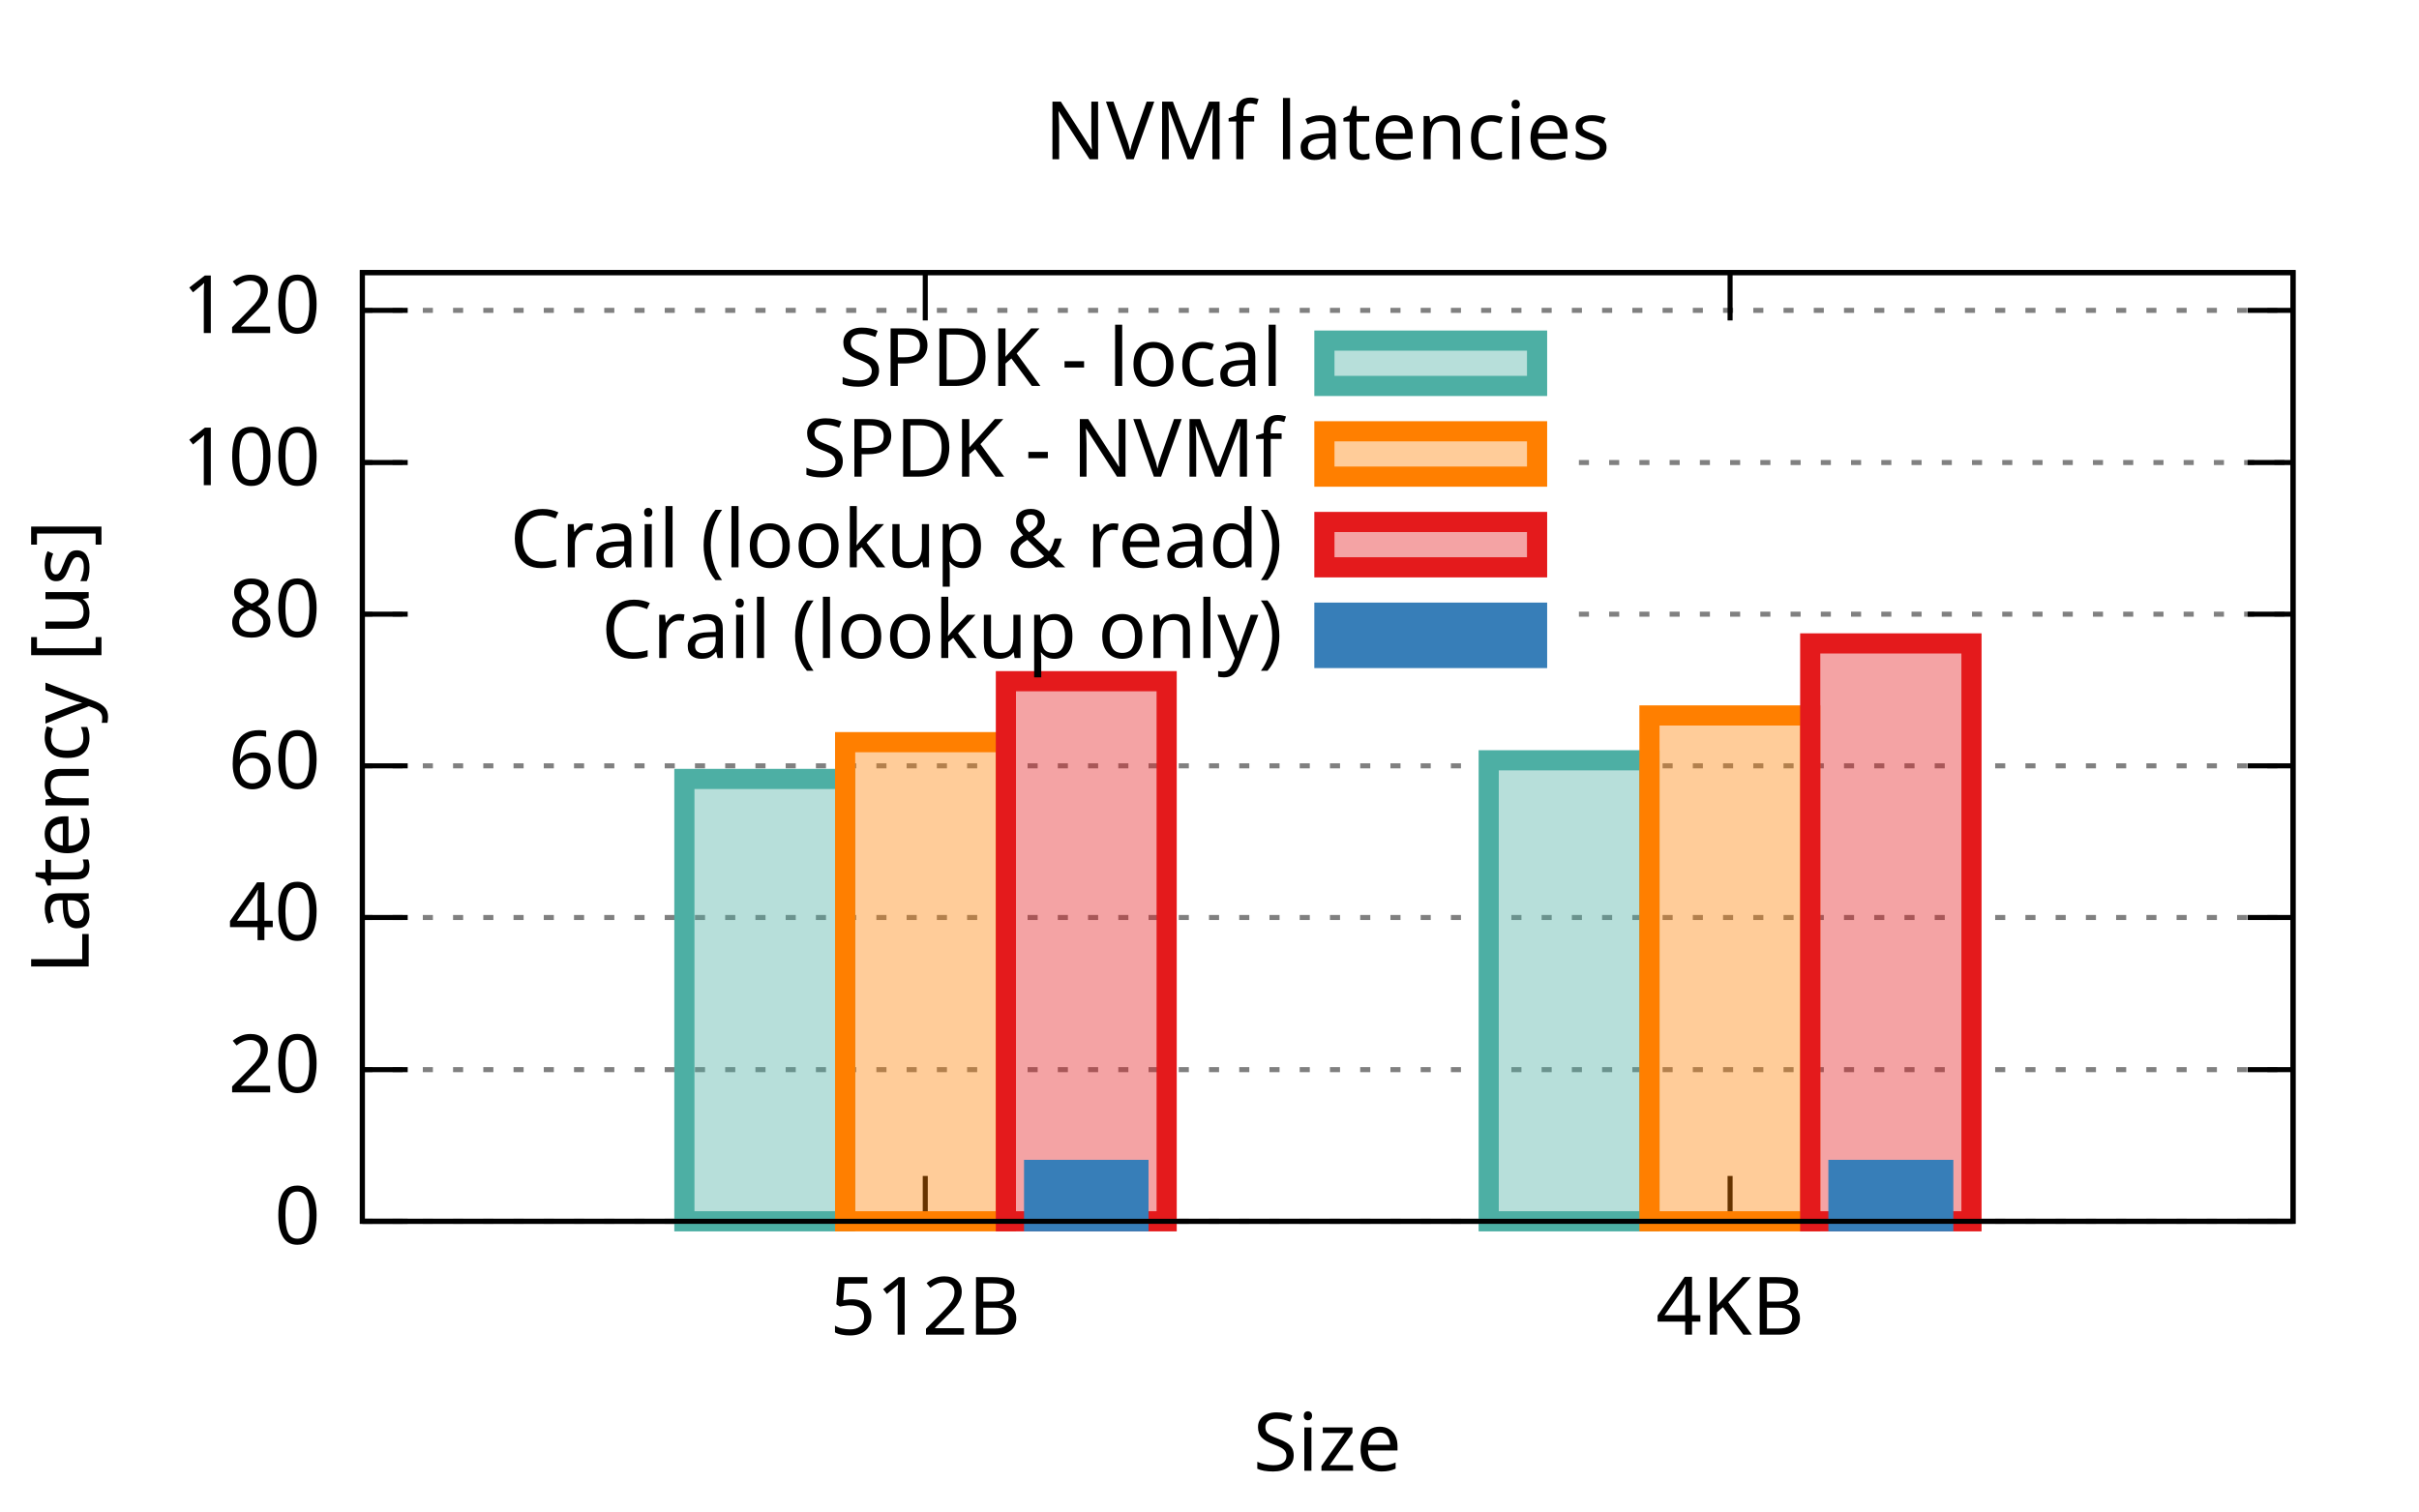
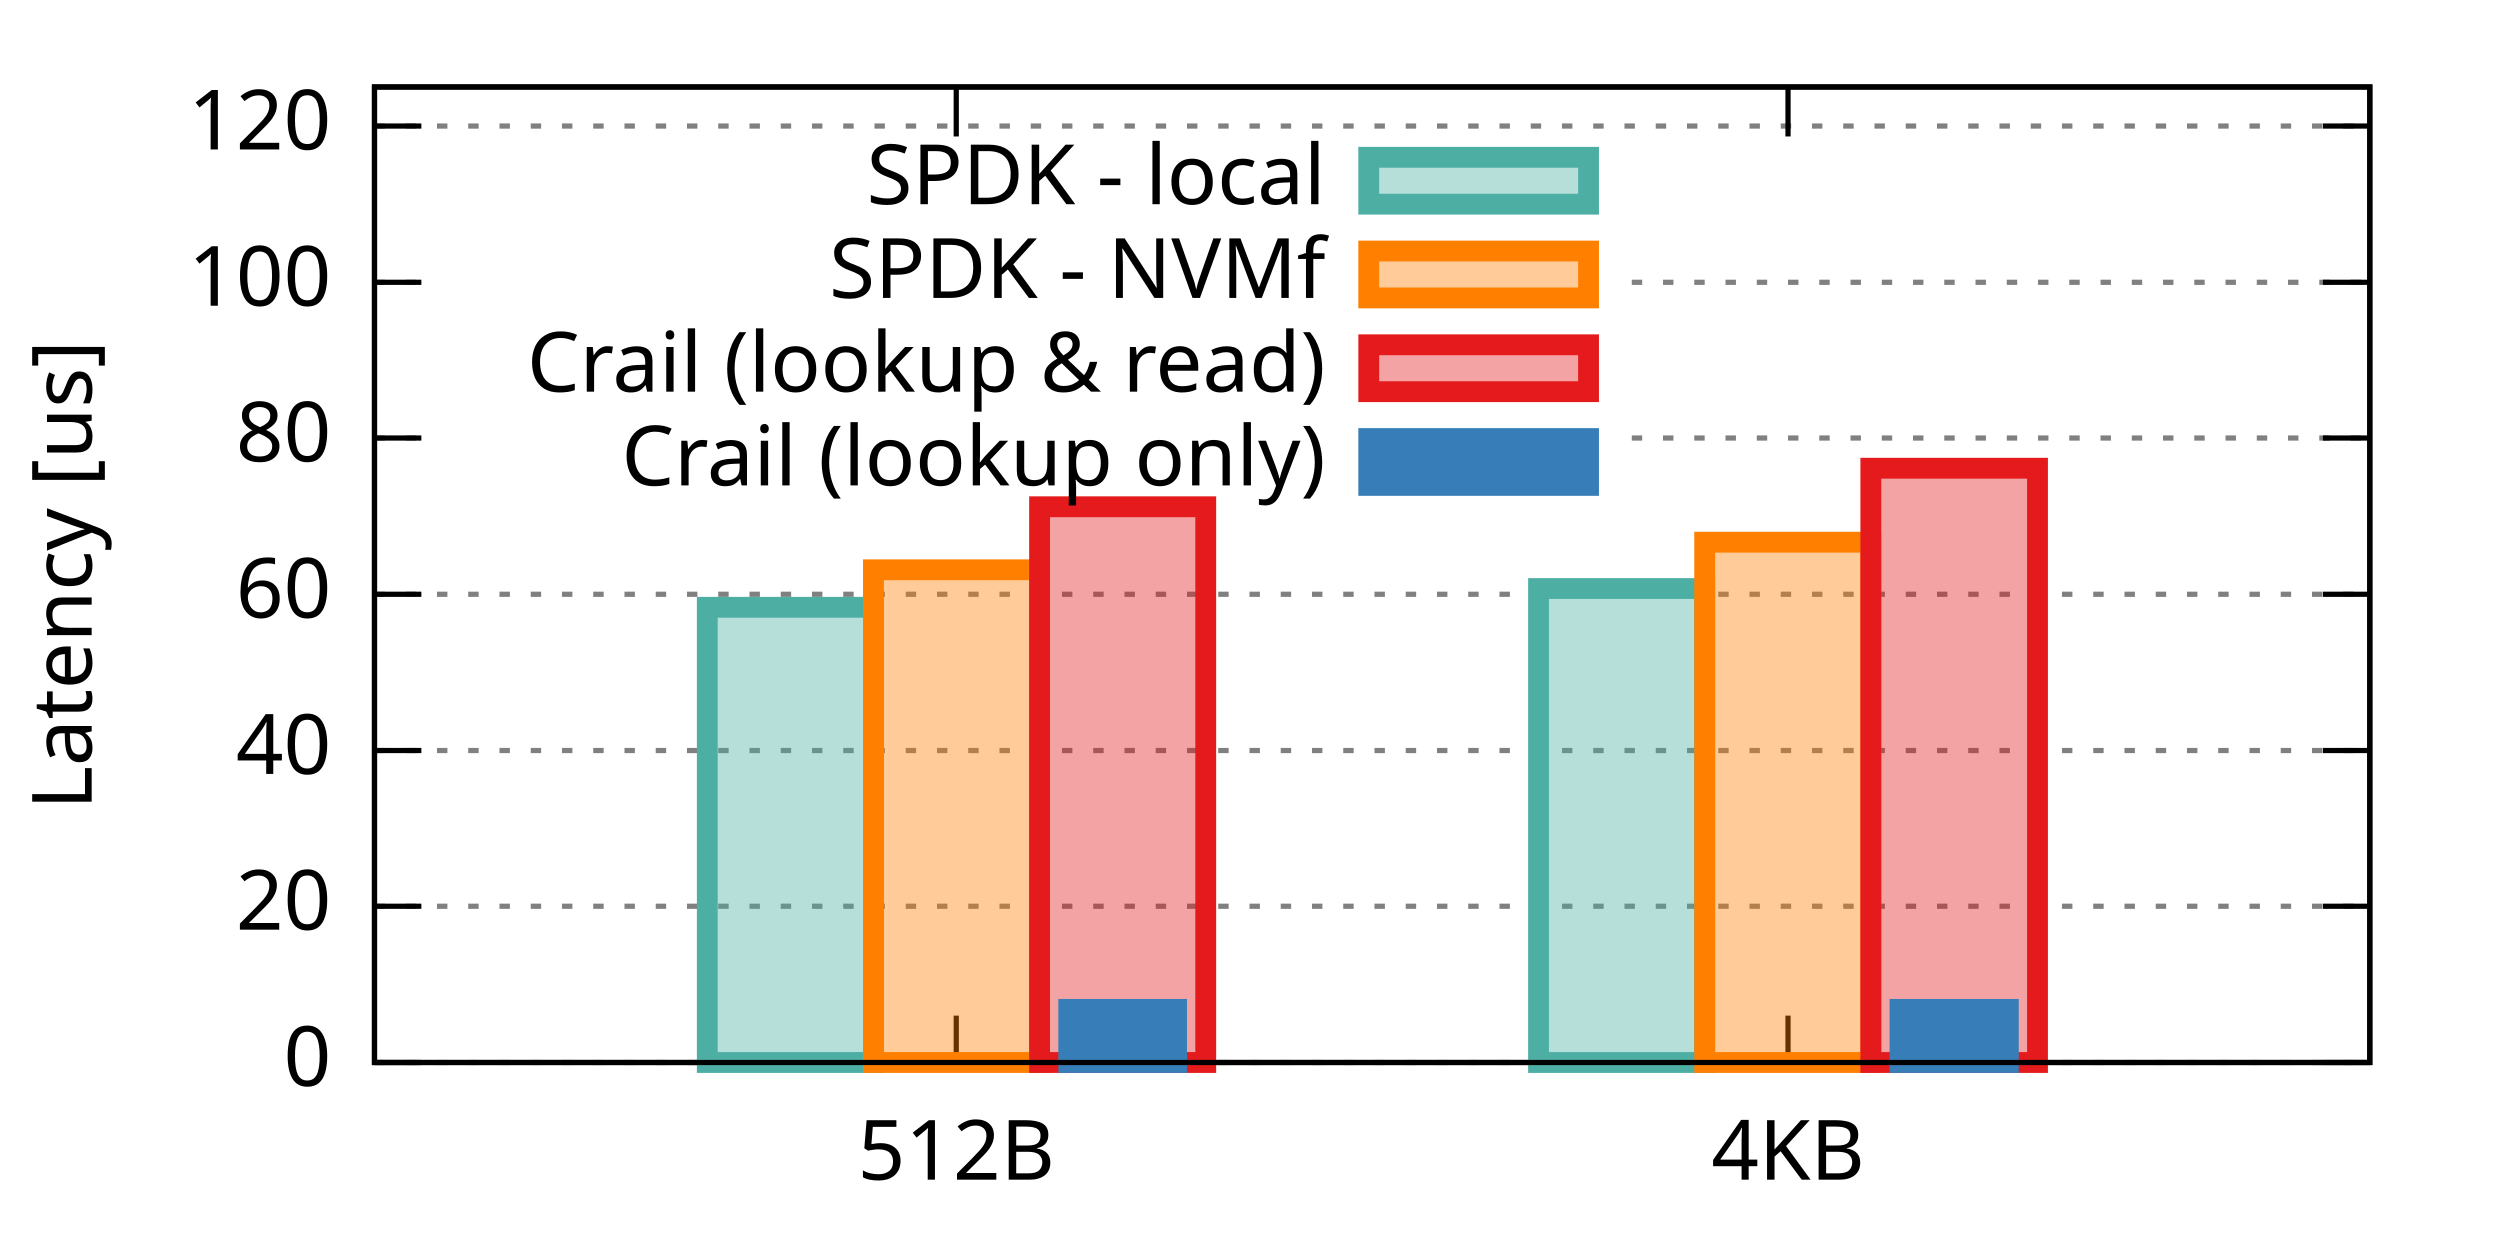
- <svg xmlns="http://www.w3.org/2000/svg" xmlns:xlink="http://www.w3.org/1999/xlink" width="480" height="300" viewBox="0 0 480 300">
+ <svg xmlns="http://www.w3.org/2000/svg" xmlns:xlink="http://www.w3.org/1999/xlink" width="480" height="240" viewBox="0 0 480 240">
  <g id="gnuplot_canvas">
-     <rect x="0" y="0" width="480" height="300" fill="none" />
+     <rect x="0" y="0" width="480" height="240" fill="none" />
    <defs>
      <circle id="gpDot" r="0.5" stroke-width="0.5" />
      <path id="gpPt0" stroke-width="0.222" stroke="currentColor" d="M-1,0 h2 M0,-1 v2" />
      <path id="gpPt1" stroke-width="0.222" stroke="currentColor" d="M-1,-1 L1,1 M1,-1 L-1,1" />
      <path id="gpPt2" stroke-width="0.222" stroke="currentColor" d="M-1,0 L1,0 M0,-1 L0,1 M-1,-1 L1,1 M-1,1 L1,-1" />
      <rect id="gpPt3" stroke-width="0.222" stroke="currentColor" x="-1" y="-1" width="2" height="2" />
      <rect id="gpPt4" stroke-width="0.222" stroke="currentColor" fill="currentColor" x="-1" y="-1" width="2" height="2" />
      <circle id="gpPt5" stroke-width="0.222" stroke="currentColor" cx="0" cy="0" r="1" />
      <use xlink:href="#gpPt5" id="gpPt6" fill="currentColor" stroke="none" />
      <path id="gpPt7" stroke-width="0.222" stroke="currentColor" d="M0,-1.33 L-1.33,0.67 L1.33,0.67 z" />
      <use xlink:href="#gpPt7" id="gpPt8" fill="currentColor" stroke="none" />
      <use xlink:href="#gpPt7" id="gpPt9" stroke="currentColor" transform="rotate(180)" />
      <use xlink:href="#gpPt9" id="gpPt10" fill="currentColor" stroke="none" />
      <use xlink:href="#gpPt3" id="gpPt11" stroke="currentColor" transform="rotate(45)" />
      <use xlink:href="#gpPt11" id="gpPt12" fill="currentColor" stroke="none" />
    </defs>
    <g style="fill:none; color:white; stroke:currentColor; stroke-width:1.00; stroke-linecap:butt; stroke-linejoin:miter">
</g>
    <g style="fill:none; color:black; stroke:currentColor; stroke-width:1.00; stroke-linecap:butt; stroke-linejoin:miter">
</g>
    <g style="fill:none; color:gray; stroke:currentColor; stroke-width:1.00; stroke-linecap:butt; stroke-linejoin:miter">
-       <path stroke="gray" stroke-dasharray=" 2,4" class="gridline" d="M71.9,242.4 L455.0,242.4  h0.01" />
+       <path stroke="gray" stroke-dasharray=" 2,4" class="gridline" d="M71.9,204.0 L455.0,204.0  h0.01" />
    </g>
    <g style="fill:none; color:black; stroke:currentColor; stroke-width:1.00; stroke-linecap:butt; stroke-linejoin:miter">
-       <path stroke="black" d="M71.9,242.4 L80.9,242.4 M455.0,242.4 L446.0,242.4  h0.01" />
-       <g transform="translate(63.6,246.9)" style="stroke:none; fill:black; font-family:Times-Roman; font-size:12.00pt; text-anchor:end">
+       <path stroke="black" d="M71.9,204.0 L80.9,204.0 M455.0,204.0 L446.0,204.0  h0.01" />
+       <g transform="translate(63.6,208.5)" style="stroke:none; fill:black; font-family:Times-Roman; font-size:12.00pt; text-anchor:end">
        <text> 0</text>
      </g>
    </g>
    <g style="fill:none; color:gray; stroke:currentColor; stroke-width:1.00; stroke-linecap:butt; stroke-linejoin:miter">
-       <path stroke="gray" stroke-dasharray=" 2,4" class="gridline" d="M71.9,212.3 L455.0,212.3  h0.01" />
+       <path stroke="gray" stroke-dasharray=" 2,4" class="gridline" d="M71.9,174.0 L455.0,174.0  h0.01" />
    </g>
    <g style="fill:none; color:black; stroke:currentColor; stroke-width:1.00; stroke-linecap:butt; stroke-linejoin:miter">
-       <path stroke="black" d="M71.9,212.3 L80.9,212.3 M455.0,212.3 L446.0,212.3  h0.01" />
-       <g transform="translate(63.6,216.8)" style="stroke:none; fill:black; font-family:Times-Roman; font-size:12.00pt; text-anchor:end">
+       <path stroke="black" d="M71.9,174.0 L80.9,174.0 M455.0,174.0 L446.0,174.0  h0.01" />
+       <g transform="translate(63.6,178.5)" style="stroke:none; fill:black; font-family:Times-Roman; font-size:12.00pt; text-anchor:end">
        <text> 20</text>
      </g>
    </g>
    <g style="fill:none; color:gray; stroke:currentColor; stroke-width:1.00; stroke-linecap:butt; stroke-linejoin:miter">
-       <path stroke="gray" stroke-dasharray=" 2,4" class="gridline" d="M71.9,182.1 L455.0,182.1  h0.01" />
+       <path stroke="gray" stroke-dasharray=" 2,4" class="gridline" d="M71.9,144.1 L455.0,144.1  h0.01" />
    </g>
    <g style="fill:none; color:black; stroke:currentColor; stroke-width:1.00; stroke-linecap:butt; stroke-linejoin:miter">
-       <path stroke="black" d="M71.9,182.1 L80.9,182.1 M455.0,182.1 L446.0,182.1  h0.01" />
-       <g transform="translate(63.6,186.6)" style="stroke:none; fill:black; font-family:Times-Roman; font-size:12.00pt; text-anchor:end">
+       <path stroke="black" d="M71.9,144.1 L80.9,144.1 M455.0,144.1 L446.0,144.1  h0.01" />
+       <g transform="translate(63.6,148.6)" style="stroke:none; fill:black; font-family:Times-Roman; font-size:12.00pt; text-anchor:end">
        <text> 40</text>
      </g>
    </g>
    <g style="fill:none; color:gray; stroke:currentColor; stroke-width:1.00; stroke-linecap:butt; stroke-linejoin:miter">
-       <path stroke="gray" stroke-dasharray=" 2,4" class="gridline" d="M71.9,152.0 L455.0,152.0  h0.01" />
+       <path stroke="gray" stroke-dasharray=" 2,4" class="gridline" d="M71.9,114.1 L455.0,114.1  h0.01" />
    </g>
    <g style="fill:none; color:black; stroke:currentColor; stroke-width:1.00; stroke-linecap:butt; stroke-linejoin:miter">
-       <path stroke="black" d="M71.9,152.0 L80.9,152.0 M455.0,152.0 L446.0,152.0  h0.01" />
-       <g transform="translate(63.6,156.5)" style="stroke:none; fill:black; font-family:Times-Roman; font-size:12.00pt; text-anchor:end">
+       <path stroke="black" d="M71.9,114.1 L80.9,114.1 M455.0,114.1 L446.0,114.1  h0.01" />
+       <g transform="translate(63.6,118.6)" style="stroke:none; fill:black; font-family:Times-Roman; font-size:12.00pt; text-anchor:end">
        <text> 60</text>
      </g>
    </g>
    <g style="fill:none; color:gray; stroke:currentColor; stroke-width:1.00; stroke-linecap:butt; stroke-linejoin:miter">
-       <path stroke="gray" stroke-dasharray=" 2,4" class="gridline" d="M71.9,121.9 L80.2,121.9 M313.3,121.9 L455.0,121.9  h0.01" />
+       <path stroke="gray" stroke-dasharray=" 2,4" class="gridline" d="M71.9,84.1 L80.2,84.1 M313.3,84.1 L455.0,84.1  h0.01" />
    </g>
    <g style="fill:none; color:black; stroke:currentColor; stroke-width:1.00; stroke-linecap:butt; stroke-linejoin:miter">
-       <path stroke="black" d="M71.9,121.9 L80.9,121.9 M455.0,121.9 L446.0,121.9  h0.01" />
-       <g transform="translate(63.6,126.4)" style="stroke:none; fill:black; font-family:Times-Roman; font-size:12.00pt; text-anchor:end">
+       <path stroke="black" d="M71.9,84.1 L80.9,84.1 M455.0,84.1 L446.0,84.1  h0.01" />
+       <g transform="translate(63.6,88.6)" style="stroke:none; fill:black; font-family:Times-Roman; font-size:12.00pt; text-anchor:end">
        <text> 80</text>
      </g>
    </g>
    <g style="fill:none; color:gray; stroke:currentColor; stroke-width:1.00; stroke-linecap:butt; stroke-linejoin:miter">
-       <path stroke="gray" stroke-dasharray=" 2,4" class="gridline" d="M71.9,91.8 L80.2,91.8 M313.3,91.8 L455.0,91.8  h0.01" />
+       <path stroke="gray" stroke-dasharray=" 2,4" class="gridline" d="M71.9,54.2 L80.2,54.2 M313.3,54.2 L455.0,54.2  h0.01" />
    </g>
    <g style="fill:none; color:black; stroke:currentColor; stroke-width:1.00; stroke-linecap:butt; stroke-linejoin:miter">
-       <path stroke="black" d="M71.9,91.8 L80.9,91.8 M455.0,91.8 L446.0,91.8  h0.01" />
-       <g transform="translate(63.6,96.3)" style="stroke:none; fill:black; font-family:Times-Roman; font-size:12.00pt; text-anchor:end">
+       <path stroke="black" d="M71.9,54.2 L80.9,54.2 M455.0,54.2 L446.0,54.2  h0.01" />
+       <g transform="translate(63.6,58.7)" style="stroke:none; fill:black; font-family:Times-Roman; font-size:12.00pt; text-anchor:end">
        <text> 100</text>
      </g>
    </g>
    <g style="fill:none; color:gray; stroke:currentColor; stroke-width:1.00; stroke-linecap:butt; stroke-linejoin:miter">
-       <path stroke="gray" stroke-dasharray=" 2,4" class="gridline" d="M71.9,61.6 L455.0,61.6  h0.01" />
+       <path stroke="gray" stroke-dasharray=" 2,4" class="gridline" d="M71.9,24.2 L455.0,24.2  h0.01" />
    </g>
    <g style="fill:none; color:black; stroke:currentColor; stroke-width:1.00; stroke-linecap:butt; stroke-linejoin:miter">
-       <path stroke="black" d="M71.9,61.6 L80.9,61.6 M455.0,61.6 L446.0,61.6  h0.01" />
-       <g transform="translate(63.6,66.1)" style="stroke:none; fill:black; font-family:Times-Roman; font-size:12.00pt; text-anchor:end">
+       <path stroke="black" d="M71.9,24.2 L80.9,24.2 M455.0,24.2 L446.0,24.2  h0.01" />
+       <g transform="translate(63.6,28.7)" style="stroke:none; fill:black; font-family:Times-Roman; font-size:12.00pt; text-anchor:end">
        <text> 120</text>
      </g>
-       <path stroke="black" d="M183.6,242.4 L183.6,233.4 M183.6,54.1 L183.6,63.1  h0.01" />
-       <g transform="translate(183.6,264.9)" style="stroke:none; fill:black; font-family:Times-Roman; font-size:12.00pt; text-anchor:middle">
+       <path stroke="black" d="M183.6,204.0 L183.6,195.0 M183.6,16.7 L183.6,25.7  h0.01" />
+       <g transform="translate(183.6,226.5)" style="stroke:none; fill:black; font-family:Times-Roman; font-size:12.00pt; text-anchor:middle">
        <text>512B</text>
      </g>
-       <path stroke="black" d="M343.3,242.4 L343.3,233.4 M343.3,54.1 L343.3,63.1  h0.01" />
-       <g transform="translate(343.3,264.9)" style="stroke:none; fill:black; font-family:Times-Roman; font-size:12.00pt; text-anchor:middle">
+       <path stroke="black" d="M343.3,204.0 L343.3,195.0 M343.3,16.7 L343.3,25.7  h0.01" />
+       <g transform="translate(343.3,226.5)" style="stroke:none; fill:black; font-family:Times-Roman; font-size:12.00pt; text-anchor:middle">
        <text>4KB</text>
      </g>
-       <path stroke="black" d="M71.9,54.1 L71.9,242.4 L455.0,242.4 L455.0,54.1 L71.9,54.1 Z  h0.01" />
-       <g transform="translate(17.6,148.3) rotate(270)" style="stroke:none; fill:black; font-family:Times-Roman; font-size:12.00pt; text-anchor:middle">
+       <path stroke="black" d="M71.9,16.7 L71.9,204.0 L455.0,204.0 L455.0,16.7 L71.9,16.7 Z  h0.01" />
+       <g transform="translate(17.6,110.4) rotate(270)" style="stroke:none; fill:black; font-family:Times-Roman; font-size:12.00pt; text-anchor:middle">
        <text>Latency [us]</text>
-       </g>
-       <g transform="translate(263.4,291.9)" style="stroke:none; fill:black; font-family:Times-Roman; font-size:12.00pt; text-anchor:middle">
-         <text>Size</text>
-       </g>
-       <g transform="translate(263.4,31.6)" style="stroke:none; fill:black; font-family:Times-Roman; font-size:12.00pt; text-anchor:middle">
-         <text>NVMf latencies</text>
      </g>
    </g>
    <g id="gnuplot_plot_1">
      <g style="fill:none; color:white; stroke:black; stroke-width:4.00; stroke-linecap:butt; stroke-linejoin:miter">
</g>
      <g style="fill:none; color:red; stroke:currentColor; stroke-width:4.00; stroke-linecap:butt; stroke-linejoin:miter">
-         <g transform="translate(254.5,76.6)" style="stroke:none; fill:black; font-family:Times-Roman; font-size:12.00pt; text-anchor:end">
+         <g transform="translate(254.5,39.2)" style="stroke:none; fill:black; font-family:Times-Roman; font-size:12.00pt; text-anchor:end">
          <text>SPDK - local</text>
        </g>
        <g style="stroke:none; shape-rendering:crispEdges">
-           <polygon fill="rgb( 77, 175, 164)" fill-opacity="0.4" points="262.8,76.6 305.0,76.6 305.0,67.6 262.8,67.6 " />
+           <polygon fill="rgb( 77, 175, 164)" fill-opacity="0.4" points="262.8,39.2 305.0,39.2 305.0,30.2 262.8,30.2 " />
        </g>
-         <path stroke="rgb( 77, 175, 164)" d="M262.8,76.6 L305.0,76.6 L305.0,67.6 L262.8,67.6 L262.8,76.6 Z  h0.01" />
+         <path stroke="rgb( 77, 175, 164)" d="M262.8,39.2 L305.0,39.2 L305.0,30.2 L262.8,30.2 L262.8,39.2 Z  h0.01" />
        <g style="stroke:none; shape-rendering:crispEdges">
-           <polygon fill="rgb( 77, 175, 164)" fill-opacity="0.4" points="135.8,242.4 167.8,242.4 167.8,154.5 135.8,154.5 " />
+           <polygon fill="rgb( 77, 175, 164)" fill-opacity="0.4" points="135.8,204.0 167.8,204.0 167.8,116.5 135.8,116.5 " />
        </g>
-         <path stroke="rgb( 77, 175, 164)" d="M135.8,242.4 L135.8,154.6 L167.7,154.6 L167.7,242.4 L135.8,242.4 Z  h0.01" />
+         <path stroke="rgb( 77, 175, 164)" d="M135.8,204.0 L135.8,116.6 L167.7,116.6 L167.7,204.0 L135.8,204.0 Z  h0.01" />
        <g style="stroke:none; shape-rendering:crispEdges">
-           <polygon fill="rgb( 77, 175, 164)" fill-opacity="0.4" points="295.4,242.4 327.4,242.4 327.4,150.8 295.4,150.8 " />
+           <polygon fill="rgb( 77, 175, 164)" fill-opacity="0.4" points="295.4,204.0 327.4,204.0 327.4,112.9 295.4,112.9 " />
        </g>
-         <path stroke="rgb( 77, 175, 164)" d="M295.4,242.4 L295.4,150.9 L327.3,150.9 L327.3,242.4 L295.4,242.4 Z  h0.01" />
+         <path stroke="rgb( 77, 175, 164)" d="M295.4,204.0 L295.4,113.0 L327.3,113.0 L327.3,204.0 L295.4,204.0 Z  h0.01" />
      </g>
    </g>
    <g id="gnuplot_plot_2">
      <g style="fill:none; color:green; stroke:currentColor; stroke-width:4.00; stroke-linecap:butt; stroke-linejoin:miter">
-         <g transform="translate(254.5,94.6)" style="stroke:none; fill:black; font-family:Times-Roman; font-size:12.00pt; text-anchor:end">
+         <g transform="translate(254.5,57.2)" style="stroke:none; fill:black; font-family:Times-Roman; font-size:12.00pt; text-anchor:end">
          <text>SPDK - NVMf</text>
        </g>
        <g style="stroke:none; shape-rendering:crispEdges">
-           <polygon fill="rgb(255, 127,   0)" fill-opacity="0.4" points="262.8,94.6 305.0,94.6 305.0,85.6 262.8,85.6 " />
+           <polygon fill="rgb(255, 127,   0)" fill-opacity="0.4" points="262.8,57.2 305.0,57.2 305.0,48.2 262.8,48.2 " />
        </g>
-         <path stroke="rgb(255, 127,   0)" d="M262.8,94.6 L305.0,94.6 L305.0,85.6 L262.8,85.6 L262.8,94.6 Z  h0.01" />
+         <path stroke="rgb(255, 127,   0)" d="M262.8,57.2 L305.0,57.2 L305.0,48.2 L262.8,48.2 L262.8,57.2 Z  h0.01" />
        <g style="stroke:none; shape-rendering:crispEdges">
-           <polygon fill="rgb(255, 127,   0)" fill-opacity="0.4" points="167.7,242.4 199.7,242.4 199.7,147.2 167.7,147.2 " />
+           <polygon fill="rgb(255, 127,   0)" fill-opacity="0.4" points="167.7,204.0 199.7,204.0 199.7,109.3 167.7,109.3 " />
        </g>
-         <path stroke="rgb(255, 127,   0)" d="M167.7,242.4 L167.7,147.3 L199.6,147.3 L199.6,242.4 L167.7,242.4 Z  h0.01" />
+         <path stroke="rgb(255, 127,   0)" d="M167.7,204.0 L167.7,109.4 L199.6,109.4 L199.6,204.0 L167.7,204.0 Z  h0.01" />
        <g style="stroke:none; shape-rendering:crispEdges">
-           <polygon fill="rgb(255, 127,   0)" fill-opacity="0.4" points="327.3,242.4 359.3,242.4 359.3,141.9 327.3,141.9 " />
+           <polygon fill="rgb(255, 127,   0)" fill-opacity="0.4" points="327.3,204.0 359.3,204.0 359.3,104.0 327.3,104.0 " />
        </g>
-         <path stroke="rgb(255, 127,   0)" d="M327.3,242.4 L327.3,142.0 L359.2,142.0 L359.2,242.4 L327.3,242.4 Z  h0.01" />
+         <path stroke="rgb(255, 127,   0)" d="M327.3,204.0 L327.3,104.1 L359.2,104.1 L359.2,204.0 L327.3,204.0 Z  h0.01" />
      </g>
    </g>
    <g id="gnuplot_plot_3">
      <g style="fill:none; color:blue; stroke:currentColor; stroke-width:4.00; stroke-linecap:butt; stroke-linejoin:miter">
-         <g transform="translate(254.5,112.6)" style="stroke:none; fill:black; font-family:Times-Roman; font-size:12.00pt; text-anchor:end">
+         <g transform="translate(254.5,75.2)" style="stroke:none; fill:black; font-family:Times-Roman; font-size:12.00pt; text-anchor:end">
          <text>Crail (lookup &amp; read)</text>
        </g>
        <g style="stroke:none; shape-rendering:crispEdges">
-           <polygon fill="rgb(228,  26,  28)" fill-opacity="0.4" points="262.8,112.6 305.0,112.6 305.0,103.6 262.8,103.6 " />
+           <polygon fill="rgb(228,  26,  28)" fill-opacity="0.4" points="262.8,75.2 305.0,75.2 305.0,66.2 262.8,66.2 " />
        </g>
-         <path stroke="rgb(228,  26,  28)" d="M262.8,112.6 L305.0,112.6 L305.0,103.6 L262.8,103.6 L262.8,112.6 Z  h0.01" />
+         <path stroke="rgb(228,  26,  28)" d="M262.8,75.2 L305.0,75.2 L305.0,66.2 L262.8,66.2 L262.8,75.2 Z  h0.01" />
        <g style="stroke:none; shape-rendering:crispEdges">
-           <polygon fill="rgb(228,  26,  28)" fill-opacity="0.4" points="199.6,242.4 231.6,242.4 231.6,135.1 199.6,135.1 " />
+           <polygon fill="rgb(228,  26,  28)" fill-opacity="0.4" points="199.6,204.0 231.6,204.0 231.6,97.2 199.6,97.2 " />
        </g>
-         <path stroke="rgb(228,  26,  28)" d="M199.6,242.4 L199.6,135.2 L231.5,135.2 L231.5,242.4 L199.6,242.4 Z  h0.01" />
+         <path stroke="rgb(228,  26,  28)" d="M199.6,204.0 L199.6,97.3 L231.5,97.3 L231.5,204.0 L199.6,204.0 Z  h0.01" />
        <g style="stroke:none; shape-rendering:crispEdges">
-           <polygon fill="rgb(228,  26,  28)" fill-opacity="0.4" points="359.2,242.4 391.3,242.4 391.3,127.6 359.2,127.6 " />
+           <polygon fill="rgb(228,  26,  28)" fill-opacity="0.4" points="359.2,204.0 391.3,204.0 391.3,89.8 359.2,89.8 " />
        </g>
-         <path stroke="rgb(228,  26,  28)" d="M359.2,242.4 L359.2,127.7 L391.2,127.7 L391.2,242.4 L359.2,242.4 Z  h0.01" />
+         <path stroke="rgb(228,  26,  28)" d="M359.2,204.0 L359.2,89.9 L391.2,89.9 L391.2,204.0 L359.2,204.0 Z  h0.01" />
      </g>
    </g>
    <g id="gnuplot_plot_4">
      <g style="fill:none; color:cyan; stroke:currentColor; stroke-width:4.00; stroke-linecap:butt; stroke-linejoin:miter">
-         <g transform="translate(254.5,130.6)" style="stroke:none; fill:black; font-family:Times-Roman; font-size:12.00pt; text-anchor:end">
+         <g transform="translate(254.5,93.2)" style="stroke:none; fill:black; font-family:Times-Roman; font-size:12.00pt; text-anchor:end">
          <text>Crail (lookup only)</text>
        </g>
        <g style="stroke:none; shape-rendering:crispEdges">
-           <polygon fill="rgb( 55, 126, 184)" points="262.8,130.6 305.0,130.6 305.0,121.6 262.8,121.6 " />
+           <polygon fill="rgb( 55, 126, 184)" points="262.8,93.2 305.0,93.2 305.0,84.2 262.8,84.2 " />
        </g>
-         <path stroke="rgb( 55, 126, 184)" d="M262.8,130.6 L305.0,130.6 L305.0,121.6 L262.8,121.6 L262.8,130.6 Z  h0.01" />
+         <path stroke="rgb( 55, 126, 184)" d="M262.8,93.2 L305.0,93.2 L305.0,84.2 L262.8,84.2 L262.8,93.2 Z  h0.01" />
        <g style="stroke:none; shape-rendering:crispEdges">
-           <polygon fill="rgb( 55, 126, 184)" points="205.2,242.4 226.0,242.4 226.0,232.1 205.2,232.1 " />
+           <polygon fill="rgb( 55, 126, 184)" points="205.2,204.0 226.0,204.0 226.0,193.7 205.2,193.7 " />
        </g>
-         <path stroke="rgb( 55, 126, 184)" d="M205.2,242.4 L205.2,232.2 L225.9,232.2 L225.9,242.4 L205.2,242.4 Z  h0.01" />
+         <path stroke="rgb( 55, 126, 184)" d="M205.2,204.0 L205.2,193.8 L225.9,193.8 L225.9,204.0 L205.2,204.0 Z  h0.01" />
        <g style="stroke:none; shape-rendering:crispEdges">
-           <polygon fill="rgb( 55, 126, 184)" points="364.8,242.4 385.7,242.4 385.7,232.1 364.8,232.1 " />
+           <polygon fill="rgb( 55, 126, 184)" points="364.8,204.0 385.7,204.0 385.7,193.7 364.8,193.7 " />
        </g>
-         <path stroke="rgb( 55, 126, 184)" d="M364.8,242.4 L364.8,232.2 L385.6,232.2 L385.6,242.4 L364.8,242.4 Z  h0.01" />
+         <path stroke="rgb( 55, 126, 184)" d="M364.8,204.0 L364.8,193.8 L385.6,193.8 L385.6,204.0 L364.8,204.0 Z  h0.01" />
      </g>
    </g>
    <g style="fill:none; color:white; stroke:rgb( 55, 126, 184); stroke-width:1.00; stroke-linecap:butt; stroke-linejoin:miter">
</g>
    <g style="fill:none; color:black; stroke:currentColor; stroke-width:1.00; stroke-linecap:butt; stroke-linejoin:miter">
-       <path stroke="black" d="M71.9,54.1 L71.9,242.4 L455.0,242.4 L455.0,54.1 L71.9,54.1 Z  h0.01" />
+       <path stroke="black" d="M71.9,16.7 L71.9,204.0 L455.0,204.0 L455.0,16.7 L71.9,16.7 Z  h0.01" />
    </g>
  </g>
</svg>
